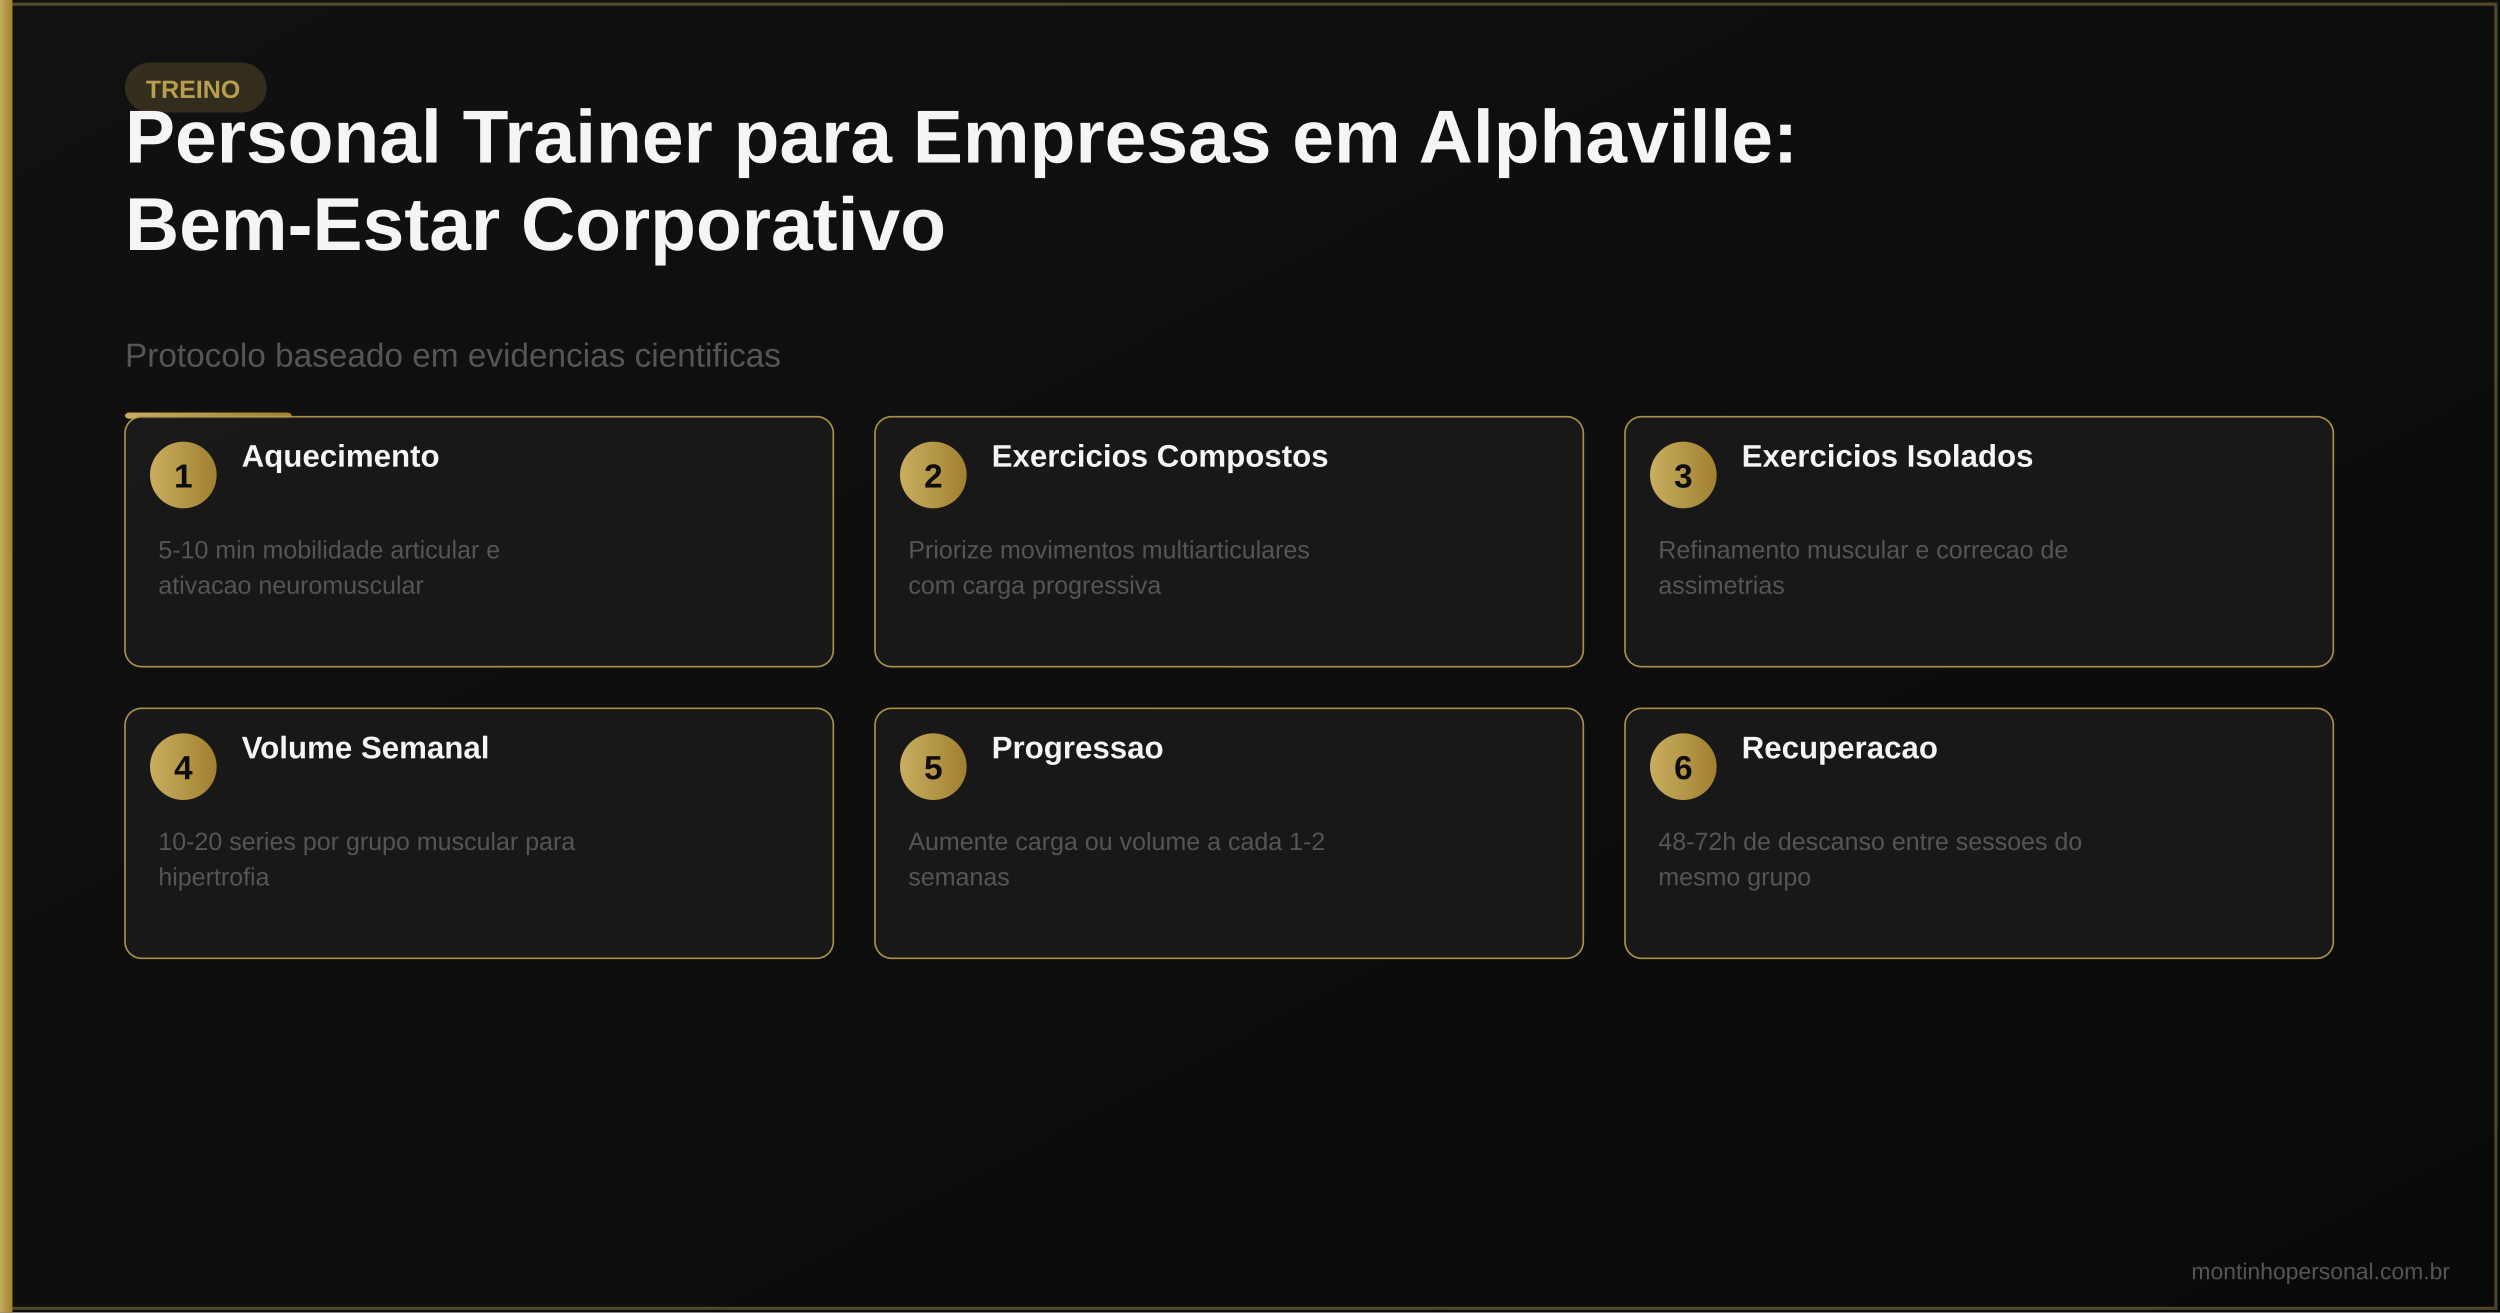
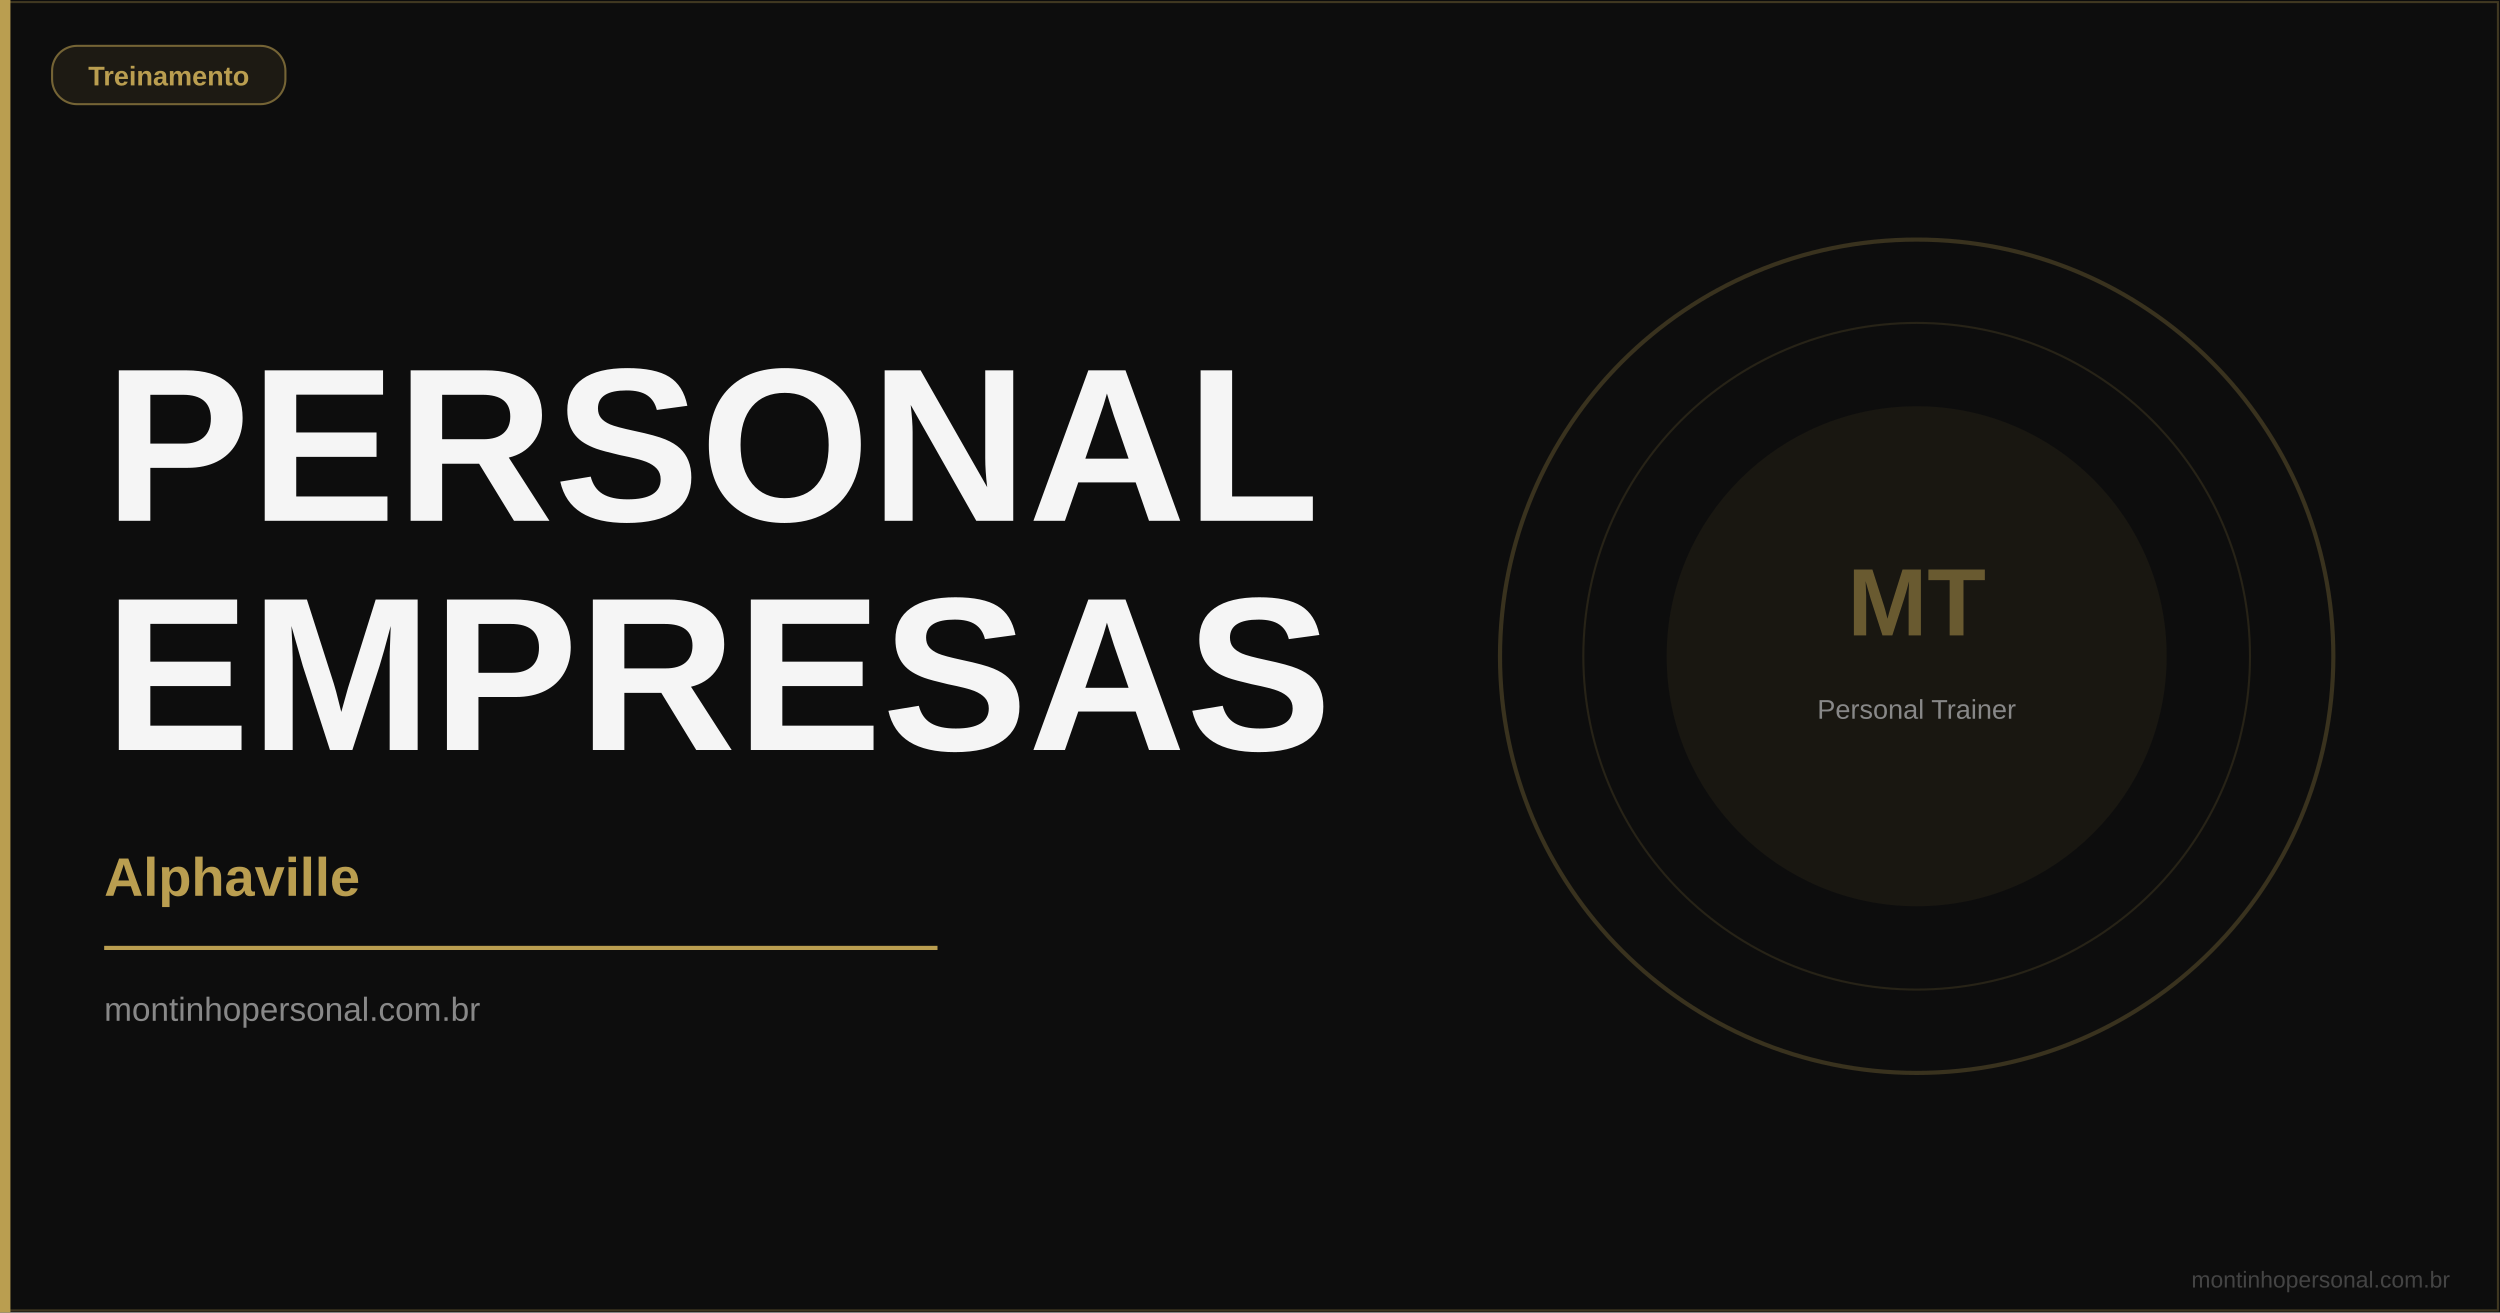
<svg xmlns="http://www.w3.org/2000/svg" viewBox="0 0 1200 630" width="1200" height="630" role="img" aria-label="Personal Trainer para Empresas em Alphaville: Bem-Estar Corporativo">
-   <defs>
-     <linearGradient id="bg" x1="0" y1="0" x2="1" y2="1">
-       <stop offset="0%" stop-color="#111111" />
-       <stop offset="100%" stop-color="#0a0a0a" />
-     </linearGradient>
-     <linearGradient id="gold" x1="0" y1="0" x2="1" y2="0">
-       <stop offset="0%" stop-color="#C9AE60" />
-       <stop offset="100%" stop-color="#A08030" />
-     </linearGradient>
-   </defs>
-   <rect width="1200" height="630" fill="url(#bg)" />
-   <rect x="2" y="2" width="1196" height="626" fill="none" stroke="#BA9E50" stroke-width="1.5" opacity="0.4" />
-   <rect x="0" y="0" width="6" height="630" fill="url(#gold)" />
-   <text x="1176" y="614" font-family="Arial,sans-serif" font-size="11" fill="#555555" text-anchor="end">montinhopersonal.com.br</text>
-   <rect x="60" y="30" width="68" height="24" rx="12" fill="#BA9E50" opacity="0.2" />
-   <text x="70" y="47" font-family="Arial,sans-serif" font-size="12" fill="#BA9E50" font-weight="bold">TREINO</text>
-   <text x="60" y="78" font-family="Arial,sans-serif" font-size="36" fill="#F5F5F5" font-weight="bold">Personal Trainer para Empresas em Alphaville:</text>
-   <text x="60" y="120" font-family="Arial,sans-serif" font-size="36" fill="#F5F5F5" font-weight="bold">Bem-Estar Corporativo</text>
-   <text x="60" y="176" font-family="Arial,sans-serif" font-size="16" fill="#555555">Protocolo baseado em evidencias cientificas</text>
-   <rect x="60" y="198" width="80" height="3" rx="2" fill="url(#gold)" />
-   <rect x="60" y="200" width="340" height="120" rx="8" fill="#1a1a1a" stroke="#BA9E50" stroke-width="0.8" opacity="0.9" />
-   <circle cx="88" cy="228" r="16" fill="url(#gold)" />
-   <text x="88" y="234" font-family="Arial,sans-serif" font-size="16" fill="#0d0d0d" text-anchor="middle" font-weight="bold">1</text>
-   <text x="116" y="224" font-family="Arial,sans-serif" font-size="15" fill="#F5F5F5" font-weight="bold">Aquecimento</text>
-   <text x="76" y="268" font-family="Arial,sans-serif" font-size="12" fill="#555555">5-10 min mobilidade articular e</text>
-   <text x="76" y="285" font-family="Arial,sans-serif" font-size="12" fill="#555555">ativacao neuromuscular</text>
-   <rect x="420" y="200" width="340" height="120" rx="8" fill="#1a1a1a" stroke="#BA9E50" stroke-width="0.8" opacity="0.9" />
-   <circle cx="448" cy="228" r="16" fill="url(#gold)" />
-   <text x="448" y="234" font-family="Arial,sans-serif" font-size="16" fill="#0d0d0d" text-anchor="middle" font-weight="bold">2</text>
-   <text x="476" y="224" font-family="Arial,sans-serif" font-size="15" fill="#F5F5F5" font-weight="bold">Exercicios Compostos</text>
-   <text x="436" y="268" font-family="Arial,sans-serif" font-size="12" fill="#555555">Priorize movimentos multiarticulares</text>
-   <text x="436" y="285" font-family="Arial,sans-serif" font-size="12" fill="#555555">com carga progressiva</text>
-   <rect x="780" y="200" width="340" height="120" rx="8" fill="#1a1a1a" stroke="#BA9E50" stroke-width="0.8" opacity="0.9" />
-   <circle cx="808" cy="228" r="16" fill="url(#gold)" />
-   <text x="808" y="234" font-family="Arial,sans-serif" font-size="16" fill="#0d0d0d" text-anchor="middle" font-weight="bold">3</text>
-   <text x="836" y="224" font-family="Arial,sans-serif" font-size="15" fill="#F5F5F5" font-weight="bold">Exercicios Isolados</text>
-   <text x="796" y="268" font-family="Arial,sans-serif" font-size="12" fill="#555555">Refinamento muscular e correcao de</text>
-   <text x="796" y="285" font-family="Arial,sans-serif" font-size="12" fill="#555555">assimetrias</text>
-   <rect x="60" y="340" width="340" height="120" rx="8" fill="#1a1a1a" stroke="#BA9E50" stroke-width="0.8" opacity="0.9" />
-   <circle cx="88" cy="368" r="16" fill="url(#gold)" />
-   <text x="88" y="374" font-family="Arial,sans-serif" font-size="16" fill="#0d0d0d" text-anchor="middle" font-weight="bold">4</text>
-   <text x="116" y="364" font-family="Arial,sans-serif" font-size="15" fill="#F5F5F5" font-weight="bold">Volume Semanal</text>
-   <text x="76" y="408" font-family="Arial,sans-serif" font-size="12" fill="#555555">10-20 series por grupo muscular para</text>
-   <text x="76" y="425" font-family="Arial,sans-serif" font-size="12" fill="#555555">hipertrofia</text>
-   <rect x="420" y="340" width="340" height="120" rx="8" fill="#1a1a1a" stroke="#BA9E50" stroke-width="0.8" opacity="0.9" />
-   <circle cx="448" cy="368" r="16" fill="url(#gold)" />
-   <text x="448" y="374" font-family="Arial,sans-serif" font-size="16" fill="#0d0d0d" text-anchor="middle" font-weight="bold">5</text>
-   <text x="476" y="364" font-family="Arial,sans-serif" font-size="15" fill="#F5F5F5" font-weight="bold">Progressao</text>
-   <text x="436" y="408" font-family="Arial,sans-serif" font-size="12" fill="#555555">Aumente carga ou volume a cada 1-2</text>
-   <text x="436" y="425" font-family="Arial,sans-serif" font-size="12" fill="#555555">semanas</text>
-   <rect x="780" y="340" width="340" height="120" rx="8" fill="#1a1a1a" stroke="#BA9E50" stroke-width="0.8" opacity="0.9" />
-   <circle cx="808" cy="368" r="16" fill="url(#gold)" />
-   <text x="808" y="374" font-family="Arial,sans-serif" font-size="16" fill="#0d0d0d" text-anchor="middle" font-weight="bold">6</text>
-   <text x="836" y="364" font-family="Arial,sans-serif" font-size="15" fill="#F5F5F5" font-weight="bold">Recuperacao</text>
-   <text x="796" y="408" font-family="Arial,sans-serif" font-size="12" fill="#555555">48-72h de descanso entre sessoes do</text>
-   <text x="796" y="425" font-family="Arial,sans-serif" font-size="12" fill="#555555">mesmo grupo</text>
+   <rect width="1200" height="630" fill="#0d0d0d" />
+   <rect x="0" y="0" width="5" height="630" fill="#BA9E50" />
+   <rect x="1" y="1" width="1198" height="628" fill="none" stroke="#BA9E50" stroke-width="1" opacity="0.3" />
+   <rect x="25" y="22" width="112" height="28" rx="12" fill="#BA9E50" fill-opacity="0.15" stroke="#BA9E50" stroke-width="1" opacity="0.6" />
+   <text x="81" y="41" font-family="Arial,sans-serif" font-size="13" fill="#BA9E50" text-anchor="middle" font-weight="600">Treinamento</text>
+   <text x="50" y="250" font-family="Arial,sans-serif" font-size="105" fill="#F5F5F5" font-weight="bold">PERSONAL</text>
+   <text x="50" y="360" font-family="Arial,sans-serif" font-size="105" fill="#F5F5F5" font-weight="bold">EMPRESAS</text>
+   <text x="50" y="430" font-family="Arial,sans-serif" font-size="26" fill="#BA9E50" font-weight="bold">Alphaville</text>
+   <line x1="50" y1="455" x2="450" y2="455" stroke="#BA9E50" stroke-width="2" />
+   <text x="50" y="490" font-family="Arial,sans-serif" font-size="16" fill="#888888">montinhopersonal.com.br</text>
+   <circle cx="920" cy="315" r="200" fill="none" stroke="#BA9E50" stroke-width="2" opacity="0.25" />
+   <circle cx="920" cy="315" r="160" fill="none" stroke="#BA9E50" stroke-width="1" opacity="0.15" />
+   <circle cx="920" cy="315" r="120" fill="#BA9E50" fill-opacity="0.07" />
+   <text x="920" y="305" font-family="Arial,sans-serif" font-size="46" fill="#BA9E50" text-anchor="middle" font-weight="bold" opacity="0.5">MT</text>
+   <text x="920" y="345" font-family="Arial,sans-serif" font-size="13" fill="#888888" text-anchor="middle">Personal Trainer</text>
+   <text x="1176" y="618" font-family="Arial,sans-serif" font-size="11" fill="#444" text-anchor="end">montinhopersonal.com.br</text>
</svg>
